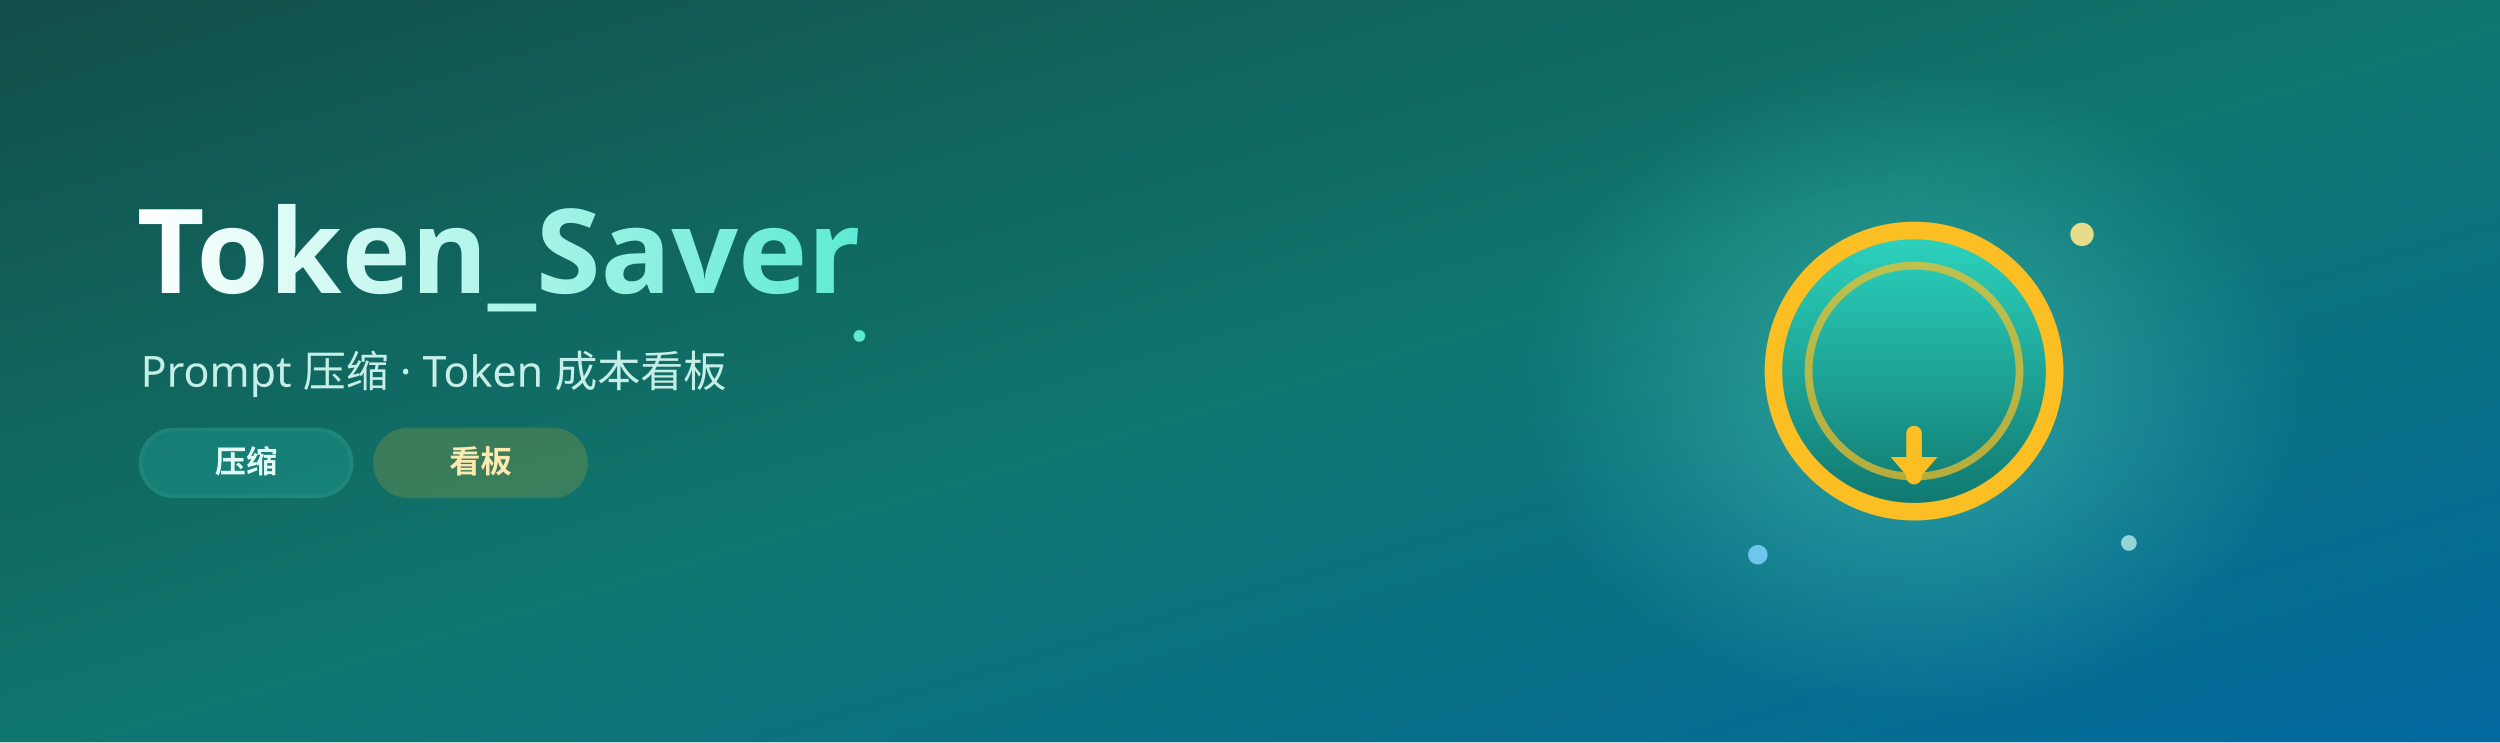
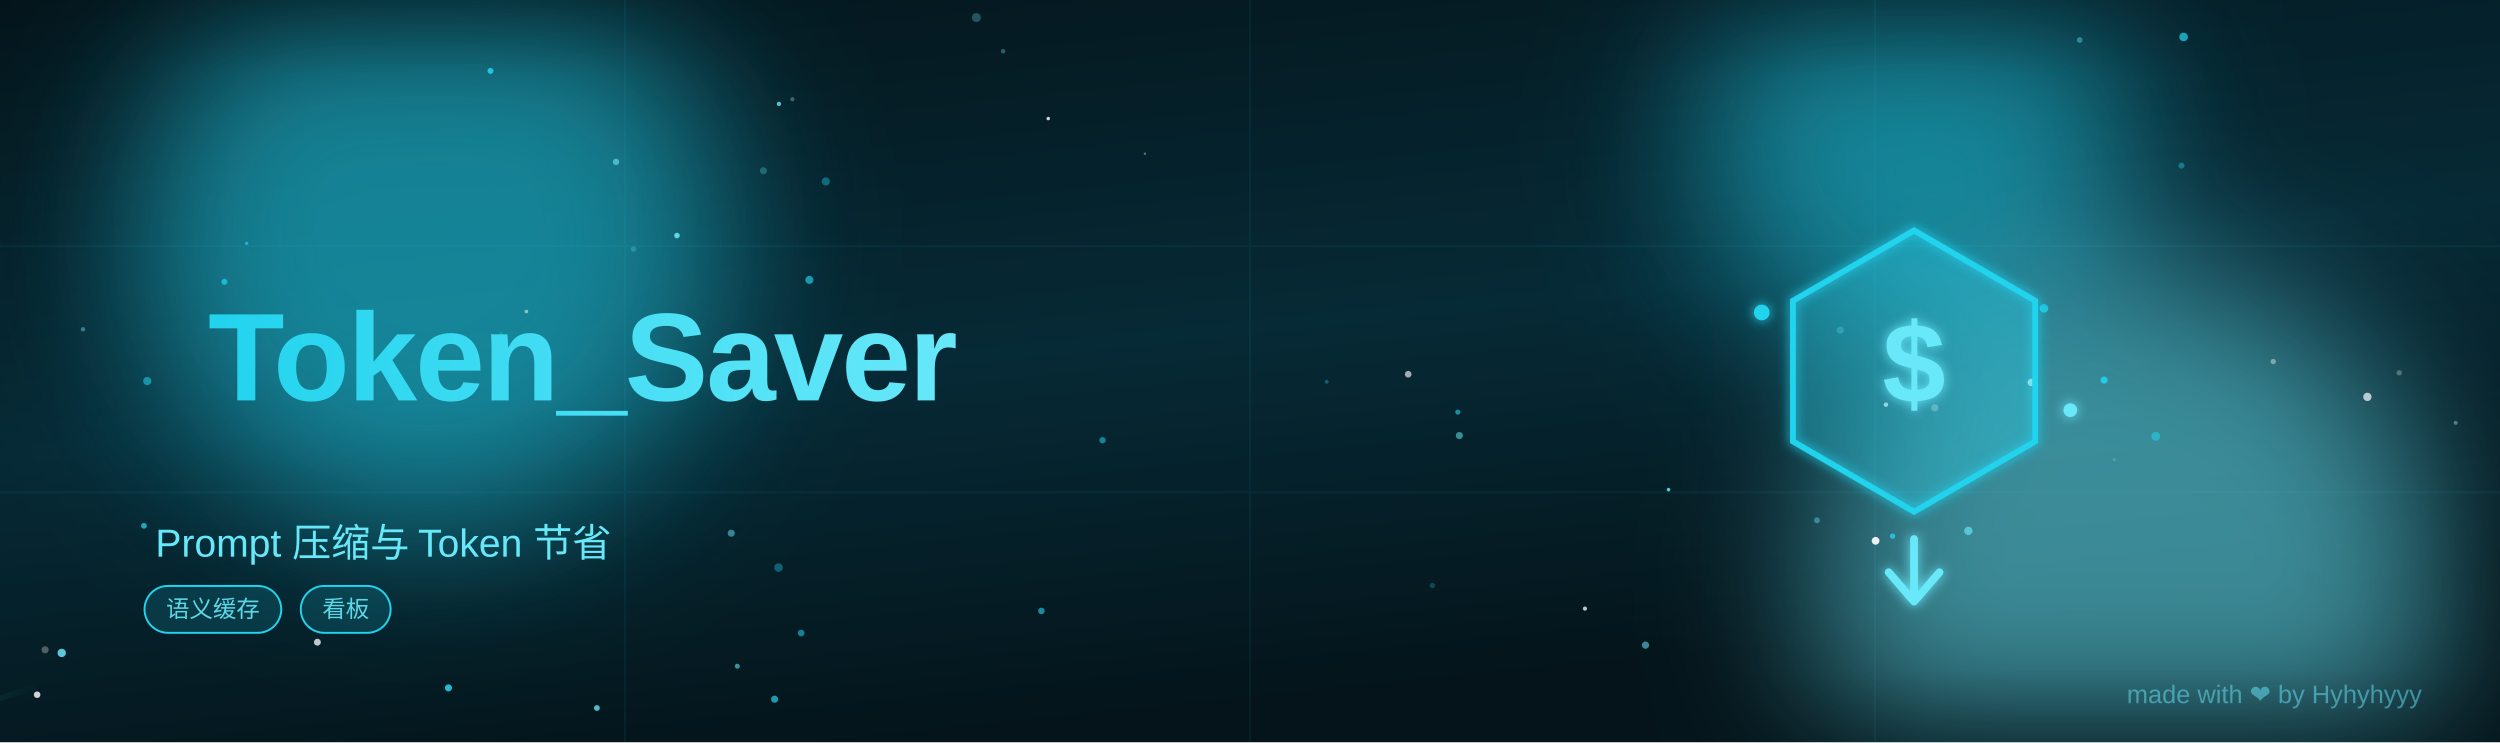
- <svg xmlns="http://www.w3.org/2000/svg" viewBox="0 0 1280 380" role="img" aria-label="Token_Saver" font-family="'Segoe UI','PingFang SC','Microsoft YaHei',sans-serif">
+ <svg xmlns="http://www.w3.org/2000/svg" viewBox="0 0 1280 380" width="1280" height="380" role="img" aria-label="Token_Saver">
  <defs>
-     <linearGradient id="bg" x1="0" y1="0" x2="1" y2="1">
-       <stop offset="0" stop-color="#134e4a" />
-       <stop offset="0.5" stop-color="#0f766e" />
-       <stop offset="1" stop-color="#0369a1" />
+     <linearGradient id="bg" x1="0" y1="0" x2="0.35" y2="1">
+       <stop offset="0" stop-color="#04141a" />
+       <stop offset="0.55" stop-color="#062a36" />
+       <stop offset="1" stop-color="#04141a" />
    </linearGradient>
-     <linearGradient id="title" x1="0" y1="0" x2="1" y2="0">
-       <stop offset="0" stop-color="#ffffff" />
-       <stop offset="1" stop-color="#5eead4" />
+     <linearGradient id="titleGrad" x1="0" y1="0" x2="1" y2="0">
+       <stop offset="0" stop-color="#22d3ee" />
+       <stop offset="1" stop-color="#67e8f9" />
    </linearGradient>
-     <linearGradient id="coin" x1="0" y1="0" x2="0" y2="1">
-       <stop offset="0" stop-color="#2dd4bf" />
-       <stop offset="1" stop-color="#0f766e" />
+     <linearGradient id="beam" x1="0" y1="0" x2="1" y2="0">
+       <stop offset="0" stop-color="#22d3ee" stop-opacity="0" />
+       <stop offset="0.5" stop-color="#22d3ee" stop-opacity="0.9" />
+       <stop offset="1" stop-color="#22d3ee" stop-opacity="0" />
    </linearGradient>
-     <radialGradient id="glow" cx="0.5" cy="0.5" r="0.5">
-       <stop offset="0" stop-color="#5eead4" stop-opacity="0.42" />
-       <stop offset="1" stop-color="#5eead4" stop-opacity="0" />
+     <radialGradient id="vig" cx="0.5" cy="0.45" r="0.75">
+       <stop offset="0.55" stop-color="#000000" stop-opacity="0" />
+       <stop offset="1" stop-color="#000000" stop-opacity="0.55" />
    </radialGradient>
-     <linearGradient id="beam" x1="0" y1="0" x2="1" y2="0">
-       <stop offset="0" stop-color="#ffffff" stop-opacity="0" />
-       <stop offset="0.5" stop-color="#5eead4" stop-opacity="0.22" />
-       <stop offset="1" stop-color="#ffffff" stop-opacity="0" />
-     </linearGradient>
+     <filter id="glow" x="-60%" y="-60%" width="220%" height="220%">
+       <feGaussianBlur stdDeviation="3" result="b" />
+       <feMerge>
+         <feMergeNode in="b" />
+         <feMergeNode in="SourceGraphic" />
+       </feMerge>
+     </filter>
+     <filter id="blur" x="-80%" y="-80%" width="260%" height="260%">
+       <feGaussianBlur stdDeviation="40" />
+     </filter>
  </defs>
  <rect width="1280" height="380" fill="url(#bg)" />
-   <ellipse cx="980" cy="200" rx="200" ry="165" fill="url(#glow)" />
-   <circle cx="1066" cy="120" r="6" fill="#fde68a" opacity="0.9" />
-   <circle cx="900" cy="284" r="5" fill="#7dd3fc" opacity="0.85" />
-   <circle cx="1090" cy="278" r="4" fill="#ccfbf1" opacity="0.7" />
-   <rect x="-220" y="0" width="220" height="380" fill="url(#beam)">
-     <animate attributeName="x" values="-220;1300;-220" dur="7s" repeatCount="indefinite" />
-   </rect>
+   <g opacity="0.06" stroke="#22d3ee" stroke-width="1">
+     <line x1="0" y1="126" x2="1280" y2="126" />
+     <line x1="0" y1="252" x2="1280" y2="252" />
+     <line x1="320" y1="0" x2="320" y2="380" />
+     <line x1="640" y1="0" x2="640" y2="380" />
+     <line x1="960" y1="0" x2="960" y2="380" />
+   </g>
+   <g filter="url(#blur)" opacity="0.55">
+     <circle cx="220" cy="120" r="150" fill="#22d3ee">
+       <animate attributeName="opacity" values="0.18;0.4;0.18" dur="9s" repeatCount="indefinite" />
+     </circle>
+     <circle cx="1090" cy="300" r="160" fill="#67e8f9">
+       <animate attributeName="opacity" values="0.15;0.38;0.15" dur="11s" repeatCount="indefinite" />
+     </circle>
+     <circle cx="980" cy="70" r="110" fill="#22d3ee">
+       <animate attributeName="opacity" values="0.12;0.3;0.12" dur="8s" repeatCount="indefinite" />
+     </circle>
+   </g>
+   <g>
+     <circle cx="398.6" cy="290.6" r="2.19" fill="#22d3ee" opacity="0.37">
+       <animate attributeName="opacity" values="0.37;0.11;0.37" dur="5.3s" begin="1.4s" repeatCount="indefinite" />
+       <animateTransform attributeName="transform" type="translate" values="0 0;3.5 -5.7;0 0" dur="9.3s" begin="1.4s" repeatCount="indefinite" calcMode="spline" keySplines="0.4 0 0.6 1;0.4 0 0.6 1" keyTimes="0;0.5;1" />
+     </circle>
+     <circle cx="533.2" cy="312.8" r="1.68" fill="#22d3ee" opacity="0.61">
+       <animate attributeName="opacity" values="0.61;0.18;0.61" dur="5.7s" begin="3.9s" repeatCount="indefinite" />
+       <animateTransform attributeName="transform" type="translate" values="0 0;3.6 1.0;0 0" dur="9.7s" begin="3.9s" repeatCount="indefinite" calcMode="spline" keySplines="0.4 0 0.6 1;0.4 0 0.6 1" keyTimes="0;0.5;1" />
+     </circle>
+     <circle cx="842.5" cy="330.3" r="1.86" fill="#67e8f9" opacity="0.54">
+       <animate attributeName="opacity" values="0.54;0.16;0.54" dur="6.4s" begin="2.2s" repeatCount="indefinite" />
+       <animateTransform attributeName="transform" type="translate" values="0 0;-4.3 5.2;0 0" dur="10.4s" begin="2.2s" repeatCount="indefinite" calcMode="spline" keySplines="0.4 0 0.6 1;0.4 0 0.6 1" keyTimes="0;0.5;1" />
+     </circle>
+     <circle cx="1212.1" cy="203.2" r="2.13" fill="#ffffff" opacity="0.69">
+       <animate attributeName="opacity" values="0.69;0.21;0.69" dur="5.1s" begin="1.3s" repeatCount="indefinite" />
+       <animateTransform attributeName="transform" type="translate" values="0 0;-1.6 4.8;0 0" dur="9.1s" begin="1.3s" repeatCount="indefinite" calcMode="spline" keySplines="0.4 0 0.6 1;0.4 0 0.6 1" keyTimes="0;0.5;1" />
+     </circle>
+     <circle cx="374.4" cy="273.0" r="1.83" fill="#67e8f9" opacity="0.49">
+       <animate attributeName="opacity" values="0.49;0.15;0.49" dur="5.8s" begin="3.9s" repeatCount="indefinite" />
+       <animateTransform attributeName="transform" type="translate" values="0 0;-1.4 -1.7;0 0" dur="9.8s" begin="3.9s" repeatCount="indefinite" calcMode="spline" keySplines="0.4 0 0.6 1;0.4 0 0.6 1" keyTimes="0;0.5;1" />
+     </circle>
+     <circle cx="1116.9" cy="84.8" r="1.55" fill="#22d3ee" opacity="0.40">
+       <animate attributeName="opacity" values="0.40;0.12;0.40" dur="5.8s" begin="1.7s" repeatCount="indefinite" />
+       <animateTransform attributeName="transform" type="translate" values="0 0;4.8 -1.0;0 0" dur="9.8s" begin="1.7s" repeatCount="indefinite" calcMode="spline" keySplines="0.4 0 0.6 1;0.4 0 0.6 1" keyTimes="0;0.5;1" />
+     </circle>
+     <circle cx="746.4" cy="211.0" r="1.31" fill="#22d3ee" opacity="0.61">
+       <animate attributeName="opacity" values="0.61;0.18;0.61" dur="4.6s" begin="0.8s" repeatCount="indefinite" />
+       <animateTransform attributeName="transform" type="translate" values="0 0;3.2 6.0;0 0" dur="8.6s" begin="0.8s" repeatCount="indefinite" calcMode="spline" keySplines="0.4 0 0.6 1;0.4 0 0.6 1" keyTimes="0;0.5;1" />
+     </circle>
+     <circle cx="1163.9" cy="185.1" r="1.37" fill="#ffffff" opacity="0.40">
+       <animate attributeName="opacity" values="0.40;0.12;0.40" dur="3.7s" begin="2.0s" repeatCount="indefinite" />
+       <animateTransform attributeName="transform" type="translate" values="0 0;-1.6 -0.1;0 0" dur="7.7s" begin="2.0s" repeatCount="indefinite" calcMode="spline" keySplines="0.4 0 0.6 1;0.4 0 0.6 1" keyTimes="0;0.5;1" />
+     </circle>
+     <circle cx="405.7" cy="50.8" r="1.08" fill="#ffffff" opacity="0.27">
+       <animate attributeName="opacity" values="0.27;0.08;0.27" dur="6.1s" begin="0.7s" repeatCount="indefinite" />
+       <animateTransform attributeName="transform" type="translate" values="0 0;-2.5 1.8;0 0" dur="10.1s" begin="0.7s" repeatCount="indefinite" calcMode="spline" keySplines="0.4 0 0.6 1;0.4 0 0.6 1" keyTimes="0;0.5;1" />
+     </circle>
+     <circle cx="1228.4" cy="190.9" r="1.35" fill="#ffffff" opacity="0.27">
+       <animate attributeName="opacity" values="0.27;0.08;0.27" dur="5.0s" begin="4.6s" repeatCount="indefinite" />
+       <animateTransform attributeName="transform" type="translate" values="0 0;-0.6 6.4;0 0" dur="9.0s" begin="4.6s" repeatCount="indefinite" calcMode="spline" keySplines="0.4 0 0.6 1;0.4 0 0.6 1" keyTimes="0;0.5;1" />
+     </circle>
+     <circle cx="126.3" cy="124.6" r="0.87" fill="#22d3ee" opacity="0.65">
+       <animate attributeName="opacity" values="0.65;0.20;0.65" dur="3.5s" begin="1.9s" repeatCount="indefinite" />
+       <animateTransform attributeName="transform" type="translate" values="0 0;2.2 -0.1;0 0" dur="7.5s" begin="1.9s" repeatCount="indefinite" calcMode="spline" keySplines="0.4 0 0.6 1;0.4 0 0.6 1" keyTimes="0;0.5;1" />
+     </circle>
+     <circle cx="162.5" cy="328.8" r="1.78" fill="#ffffff" opacity="0.75">
+       <animate attributeName="opacity" values="0.75;0.22;0.75" dur="2.9s" begin="1.0s" repeatCount="indefinite" />
+       <animateTransform attributeName="transform" type="translate" values="0 0;0.4 2.2;0 0" dur="6.9s" begin="1.0s" repeatCount="indefinite" calcMode="spline" keySplines="0.4 0 0.6 1;0.4 0 0.6 1" keyTimes="0;0.5;1" />
+     </circle>
+     <circle cx="854.3" cy="250.7" r="0.93" fill="#67e8f9" opacity="0.84">
+       <animate attributeName="opacity" values="0.84;0.25;0.84" dur="3.2s" begin="0.4s" repeatCount="indefinite" />
+       <animateTransform attributeName="transform" type="translate" values="0 0;-0.1 -2.0;0 0" dur="7.2s" begin="0.4s" repeatCount="indefinite" calcMode="spline" keySplines="0.4 0 0.6 1;0.4 0 0.6 1" keyTimes="0;0.5;1" />
+     </circle>
+     <circle cx="969.0" cy="274.5" r="1.37" fill="#22d3ee" opacity="0.79">
+       <animate attributeName="opacity" values="0.79;0.24;0.79" dur="3.8s" begin="4.8s" repeatCount="indefinite" />
+       <animateTransform attributeName="transform" type="translate" values="0 0;-3.1 -2.2;0 0" dur="7.8s" begin="4.8s" repeatCount="indefinite" calcMode="spline" keySplines="0.4 0 0.6 1;0.4 0 0.6 1" keyTimes="0;0.5;1" />
+     </circle>
+     <circle cx="1007.8" cy="271.8" r="2.13" fill="#67e8f9" opacity="0.66">
+       <animate attributeName="opacity" values="0.66;0.20;0.66" dur="5.5s" begin="2.1s" repeatCount="indefinite" />
+       <animateTransform attributeName="transform" type="translate" values="0 0;1.0 -5.3;0 0" dur="9.5s" begin="2.1s" repeatCount="indefinite" calcMode="spline" keySplines="0.4 0 0.6 1;0.4 0 0.6 1" keyTimes="0;0.5;1" />
+     </circle>
+     <circle cx="324.4" cy="127.5" r="1.39" fill="#67e8f9" opacity="0.25">
+       <animate attributeName="opacity" values="0.25;0.08;0.25" dur="6.2s" begin="2.8s" repeatCount="indefinite" />
+       <animateTransform attributeName="transform" type="translate" values="0 0;-0.7 6.9;0 0" dur="10.2s" begin="2.8s" repeatCount="indefinite" calcMode="spline" keySplines="0.4 0 0.6 1;0.4 0 0.6 1" keyTimes="0;0.5;1" />
+     </circle>
+     <circle cx="733.4" cy="299.8" r="1.40" fill="#22d3ee" opacity="0.25">
+       <animate attributeName="opacity" values="0.25;0.08;0.25" dur="3.7s" begin="1.5s" repeatCount="indefinite" />
+       <animateTransform attributeName="transform" type="translate" values="0 0;1.3 -6.2;0 0" dur="7.7s" begin="1.5s" repeatCount="indefinite" calcMode="spline" keySplines="0.4 0 0.6 1;0.4 0 0.6 1" keyTimes="0;0.5;1" />
+     </circle>
+     <circle cx="1257.3" cy="216.5" r="1.04" fill="#ffffff" opacity="0.33">
+       <animate attributeName="opacity" values="0.33;0.10;0.33" dur="3.4s" begin="0.4s" repeatCount="indefinite" />
+       <animateTransform attributeName="transform" type="translate" values="0 0;-1.4 -6.8;0 0" dur="7.4s" begin="0.4s" repeatCount="indefinite" calcMode="spline" keySplines="0.4 0 0.6 1;0.4 0 0.6 1" keyTimes="0;0.5;1" />
+     </circle>
+     <circle cx="679.3" cy="195.5" r="0.96" fill="#22d3ee" opacity="0.36">
+       <animate attributeName="opacity" values="0.36;0.11;0.36" dur="5.6s" begin="4.0s" repeatCount="indefinite" />
+       <animateTransform attributeName="transform" type="translate" values="0 0;-2.7 5.2;0 0" dur="9.6s" begin="4.0s" repeatCount="indefinite" calcMode="spline" keySplines="0.4 0 0.6 1;0.4 0 0.6 1" keyTimes="0;0.5;1" />
+     </circle>
+     <circle cx="960.3" cy="276.9" r="1.99" fill="#ffffff" opacity="0.90">
+       <animate attributeName="opacity" values="0.90;0.27;0.90" dur="5.8s" begin="2.4s" repeatCount="indefinite" />
+       <animateTransform attributeName="transform" type="translate" values="0 0;-2.4 2.9;0 0" dur="9.8s" begin="2.4s" repeatCount="indefinite" calcMode="spline" keySplines="0.4 0 0.6 1;0.4 0 0.6 1" keyTimes="0;0.5;1" />
+     </circle>
+     <circle cx="315.4" cy="82.9" r="1.63" fill="#67e8f9" opacity="0.62">
+       <animate attributeName="opacity" values="0.62;0.18;0.62" dur="6.0s" begin="4.1s" repeatCount="indefinite" />
+       <animateTransform attributeName="transform" type="translate" values="0 0;-3.3 1.7;0 0" dur="10.0s" begin="4.1s" repeatCount="indefinite" calcMode="spline" keySplines="0.4 0 0.6 1;0.4 0 0.6 1" keyTimes="0;0.5;1" />
+     </circle>
+     <circle cx="346.6" cy="120.6" r="1.43" fill="#67e8f9" opacity="0.87">
+       <animate attributeName="opacity" values="0.87;0.26;0.87" dur="3.2s" begin="1.5s" repeatCount="indefinite" />
+       <animateTransform attributeName="transform" type="translate" values="0 0;-4.2 -0.0;0 0" dur="7.2s" begin="1.5s" repeatCount="indefinite" calcMode="spline" keySplines="0.4 0 0.6 1;0.4 0 0.6 1" keyTimes="0;0.5;1" />
+     </circle>
+     <circle cx="19.0" cy="355.7" r="1.68" fill="#ffffff" opacity="0.81">
+       <animate attributeName="opacity" values="0.81;0.24;0.81" dur="3.5s" begin="1.3s" repeatCount="indefinite" />
+       <animateTransform attributeName="transform" type="translate" values="0 0;4.0 -3.0;0 0" dur="7.5s" begin="1.3s" repeatCount="indefinite" calcMode="spline" keySplines="0.4 0 0.6 1;0.4 0 0.6 1" keyTimes="0;0.5;1" />
+     </circle>
+     <circle cx="390.9" cy="87.4" r="1.82" fill="#67e8f9" opacity="0.27">
+       <animate attributeName="opacity" values="0.27;0.08;0.27" dur="4.4s" begin="2.1s" repeatCount="indefinite" />
+       <animateTransform attributeName="transform" type="translate" values="0 0;-0.6 6.2;0 0" dur="8.4s" begin="2.1s" repeatCount="indefinite" calcMode="spline" keySplines="0.4 0 0.6 1;0.4 0 0.6 1" keyTimes="0;0.5;1" />
+     </circle>
+     <circle cx="747.2" cy="223.0" r="1.83" fill="#67e8f9" opacity="0.53">
+       <animate attributeName="opacity" values="0.53;0.16;0.53" dur="6.0s" begin="1.4s" repeatCount="indefinite" />
+       <animateTransform attributeName="transform" type="translate" values="0 0;3.3 -3.5;0 0" dur="10.0s" begin="1.4s" repeatCount="indefinite" calcMode="spline" keySplines="0.4 0 0.6 1;0.4 0 0.6 1" keyTimes="0;0.5;1" />
+     </circle>
+     <circle cx="586.2" cy="78.7" r="0.61" fill="#ffffff" opacity="0.37">
+       <animate attributeName="opacity" values="0.37;0.11;0.37" dur="5.3s" begin="3.0s" repeatCount="indefinite" />
+       <animateTransform attributeName="transform" type="translate" values="0 0;-0.8 3.8;0 0" dur="9.3s" begin="3.0s" repeatCount="indefinite" calcMode="spline" keySplines="0.4 0 0.6 1;0.4 0 0.6 1" keyTimes="0;0.5;1" />
+     </circle>
+     <circle cx="42.5" cy="168.6" r="1.14" fill="#67e8f9" opacity="0.41">
+       <animate attributeName="opacity" values="0.41;0.12;0.41" dur="4.8s" begin="2.7s" repeatCount="indefinite" />
+       <animateTransform attributeName="transform" type="translate" values="0 0;-4.8 -6.4;0 0" dur="8.8s" begin="2.7s" repeatCount="indefinite" calcMode="spline" keySplines="0.4 0 0.6 1;0.4 0 0.6 1" keyTimes="0;0.5;1" />
+     </circle>
+     <circle cx="398.8" cy="53.2" r="1.08" fill="#67e8f9" opacity="0.82">
+       <animate attributeName="opacity" values="0.82;0.25;0.82" dur="5.8s" begin="0.9s" repeatCount="indefinite" />
+       <animateTransform attributeName="transform" type="translate" values="0 0;-0.8 -2.0;0 0" dur="9.8s" begin="0.9s" repeatCount="indefinite" calcMode="spline" keySplines="0.4 0 0.6 1;0.4 0 0.6 1" keyTimes="0;0.5;1" />
+     </circle>
+     <circle cx="811.5" cy="311.6" r="1.07" fill="#ffffff" opacity="0.75">
+       <animate attributeName="opacity" values="0.75;0.23;0.75" dur="6.1s" begin="4.7s" repeatCount="indefinite" />
+       <animateTransform attributeName="transform" type="translate" values="0 0;3.3 -6.4;0 0" dur="10.1s" begin="4.7s" repeatCount="indefinite" calcMode="spline" keySplines="0.4 0 0.6 1;0.4 0 0.6 1" keyTimes="0;0.5;1" />
+     </circle>
+     <circle cx="1077.3" cy="194.6" r="1.81" fill="#22d3ee" opacity="0.89">
+       <animate attributeName="opacity" values="0.89;0.27;0.89" dur="4.6s" begin="2.0s" repeatCount="indefinite" />
+       <animateTransform attributeName="transform" type="translate" values="0 0;1.4 -3.1;0 0" dur="8.6s" begin="2.0s" repeatCount="indefinite" calcMode="spline" keySplines="0.4 0 0.6 1;0.4 0 0.6 1" keyTimes="0;0.5;1" />
+     </circle>
+     <circle cx="1040.0" cy="195.8" r="1.88" fill="#ffffff" opacity="0.84">
+       <animate attributeName="opacity" values="0.84;0.25;0.84" dur="4.4s" begin="1.0s" repeatCount="indefinite" />
+       <animateTransform attributeName="transform" type="translate" values="0 0;-1.2 -6.8;0 0" dur="8.4s" begin="1.0s" repeatCount="indefinite" calcMode="spline" keySplines="0.4 0 0.6 1;0.4 0 0.6 1" keyTimes="0;0.5;1" />
+     </circle>
+     <circle cx="513.6" cy="26.2" r="1.16" fill="#67e8f9" opacity="0.33">
+       <animate attributeName="opacity" values="0.33;0.10;0.33" dur="6.0s" begin="2.1s" repeatCount="indefinite" />
+       <animateTransform attributeName="transform" type="translate" values="0 0;4.2 5.4;0 0" dur="10.0s" begin="2.1s" repeatCount="indefinite" calcMode="spline" keySplines="0.4 0 0.6 1;0.4 0 0.6 1" keyTimes="0;0.5;1" />
+     </circle>
+     <circle cx="1082.5" cy="235.4" r="0.73" fill="#67e8f9" opacity="0.32">
+       <animate attributeName="opacity" values="0.32;0.09;0.32" dur="5.3s" begin="4.5s" repeatCount="indefinite" />
+       <animateTransform attributeName="transform" type="translate" values="0 0;-1.3 0.7;0 0" dur="9.3s" begin="4.5s" repeatCount="indefinite" calcMode="spline" keySplines="0.4 0 0.6 1;0.4 0 0.6 1" keyTimes="0;0.5;1" />
+     </circle>
+     <circle cx="721.0" cy="191.6" r="1.72" fill="#ffffff" opacity="0.62">
+       <animate attributeName="opacity" values="0.62;0.19;0.62" dur="5.4s" begin="0.6s" repeatCount="indefinite" />
+       <animateTransform attributeName="transform" type="translate" values="0 0;2.7 0.1;0 0" dur="9.4s" begin="0.6s" repeatCount="indefinite" calcMode="spline" keySplines="0.4 0 0.6 1;0.4 0 0.6 1" keyTimes="0;0.5;1" />
+     </circle>
+     <circle cx="965.6" cy="207.2" r="1.15" fill="#ffffff" opacity="0.72">
+       <animate attributeName="opacity" values="0.72;0.22;0.72" dur="6.0s" begin="2.8s" repeatCount="indefinite" />
+       <animateTransform attributeName="transform" type="translate" values="0 0;3.0 5.5;0 0" dur="10.0s" begin="2.8s" repeatCount="indefinite" calcMode="spline" keySplines="0.4 0 0.6 1;0.4 0 0.6 1" keyTimes="0;0.5;1" />
+     </circle>
+     <circle cx="1103.7" cy="223.4" r="2.27" fill="#22d3ee" opacity="0.56">
+       <animate attributeName="opacity" values="0.56;0.17;0.56" dur="3.5s" begin="1.7s" repeatCount="indefinite" />
+       <animateTransform attributeName="transform" type="translate" values="0 0;-0.4 -1.9;0 0" dur="7.5s" begin="1.7s" repeatCount="indefinite" calcMode="spline" keySplines="0.4 0 0.6 1;0.4 0 0.6 1" keyTimes="0;0.5;1" />
+     </circle>
+     <circle cx="251.1" cy="36.3" r="1.54" fill="#22d3ee" opacity="0.86">
+       <animate attributeName="opacity" values="0.86;0.26;0.86" dur="4.5s" begin="3.7s" repeatCount="indefinite" />
+       <animateTransform attributeName="transform" type="translate" values="0 0;4.5 5.3;0 0" dur="8.5s" begin="3.7s" repeatCount="indefinite" calcMode="spline" keySplines="0.4 0 0.6 1;0.4 0 0.6 1" keyTimes="0;0.5;1" />
+     </circle>
+     <circle cx="73.7" cy="269.2" r="1.49" fill="#22d3ee" opacity="0.74">
+       <animate attributeName="opacity" values="0.74;0.22;0.74" dur="5.3s" begin="2.0s" repeatCount="indefinite" />
+       <animateTransform attributeName="transform" type="translate" values="0 0;4.6 4.4;0 0" dur="9.3s" begin="2.0s" repeatCount="indefinite" calcMode="spline" keySplines="0.4 0 0.6 1;0.4 0 0.6 1" keyTimes="0;0.5;1" />
+     </circle>
+     <circle cx="114.9" cy="144.3" r="1.54" fill="#22d3ee" opacity="0.73">
+       <animate attributeName="opacity" values="0.73;0.22;0.73" dur="6.4s" begin="1.0s" repeatCount="indefinite" />
+       <animateTransform attributeName="transform" type="translate" values="0 0;-1.2 -1.8;0 0" dur="10.4s" begin="1.0s" repeatCount="indefinite" calcMode="spline" keySplines="0.4 0 0.6 1;0.4 0 0.6 1" keyTimes="0;0.5;1" />
+     </circle>
+     <circle cx="499.9" cy="9.0" r="2.30" fill="#67e8f9" opacity="0.29">
+       <animate attributeName="opacity" values="0.29;0.09;0.29" dur="6.0s" begin="1.0s" repeatCount="indefinite" />
+       <animateTransform attributeName="transform" type="translate" values="0 0;4.8 1.3;0 0" dur="10.0s" begin="1.0s" repeatCount="indefinite" calcMode="spline" keySplines="0.4 0 0.6 1;0.4 0 0.6 1" keyTimes="0;0.5;1" />
+     </circle>
+     <circle cx="377.5" cy="341.1" r="1.28" fill="#67e8f9" opacity="0.58">
+       <animate attributeName="opacity" values="0.58;0.17;0.58" dur="3.4s" begin="2.3s" repeatCount="indefinite" />
+       <animateTransform attributeName="transform" type="translate" values="0 0;2.0 4.5;0 0" dur="7.4s" begin="2.3s" repeatCount="indefinite" calcMode="spline" keySplines="0.4 0 0.6 1;0.4 0 0.6 1" keyTimes="0;0.5;1" />
+     </circle>
+     <circle cx="1064.8" cy="20.5" r="1.45" fill="#67e8f9" opacity="0.41">
+       <animate attributeName="opacity" values="0.41;0.12;0.41" dur="4.2s" begin="4.8s" repeatCount="indefinite" />
+       <animateTransform attributeName="transform" type="translate" values="0 0;0.5 -2.1;0 0" dur="8.2s" begin="4.8s" repeatCount="indefinite" calcMode="spline" keySplines="0.4 0 0.6 1;0.4 0 0.6 1" keyTimes="0;0.5;1" />
+     </circle>
+     <circle cx="23.1" cy="332.7" r="1.83" fill="#ffffff" opacity="0.29">
+       <animate attributeName="opacity" values="0.29;0.09;0.29" dur="4.5s" begin="1.4s" repeatCount="indefinite" />
+       <animateTransform attributeName="transform" type="translate" values="0 0;-3.6 5.8;0 0" dur="8.5s" begin="1.4s" repeatCount="indefinite" calcMode="spline" keySplines="0.4 0 0.6 1;0.4 0 0.6 1" keyTimes="0;0.5;1" />
+     </circle>
+     <circle cx="256.5" cy="170.9" r="0.70" fill="#22d3ee" opacity="0.37">
+       <animate attributeName="opacity" values="0.37;0.11;0.37" dur="5.1s" begin="4.7s" repeatCount="indefinite" />
+       <animateTransform attributeName="transform" type="translate" values="0 0;-2.1 -4.8;0 0" dur="9.1s" begin="4.7s" repeatCount="indefinite" calcMode="spline" keySplines="0.4 0 0.6 1;0.4 0 0.6 1" keyTimes="0;0.5;1" />
+     </circle>
+     <circle cx="269.5" cy="159.5" r="0.93" fill="#ffffff" opacity="0.51">
+       <animate attributeName="opacity" values="0.51;0.15;0.51" dur="4.7s" begin="2.4s" repeatCount="indefinite" />
+       <animateTransform attributeName="transform" type="translate" values="0 0;-4.0 -3.0;0 0" dur="8.7s" begin="2.4s" repeatCount="indefinite" calcMode="spline" keySplines="0.4 0 0.6 1;0.4 0 0.6 1" keyTimes="0;0.5;1" />
+     </circle>
+     <circle cx="396.6" cy="358.0" r="1.83" fill="#22d3ee" opacity="0.70">
+       <animate attributeName="opacity" values="0.70;0.21;0.70" dur="5.8s" begin="5.0s" repeatCount="indefinite" />
+       <animateTransform attributeName="transform" type="translate" values="0 0;1.2 -1.5;0 0" dur="9.8s" begin="5.0s" repeatCount="indefinite" calcMode="spline" keySplines="0.4 0 0.6 1;0.4 0 0.6 1" keyTimes="0;0.5;1" />
+     </circle>
+     <circle cx="942.2" cy="169.0" r="1.85" fill="#67e8f9" opacity="0.29">
+       <animate attributeName="opacity" values="0.29;0.09;0.29" dur="2.9s" begin="0.4s" repeatCount="indefinite" />
+       <animateTransform attributeName="transform" type="translate" values="0 0;1.6 2.5;0 0" dur="6.9s" begin="0.4s" repeatCount="indefinite" calcMode="spline" keySplines="0.4 0 0.6 1;0.4 0 0.6 1" keyTimes="0;0.5;1" />
+     </circle>
+     <circle cx="1046.5" cy="157.9" r="2.20" fill="#22d3ee" opacity="0.81">
+       <animate attributeName="opacity" values="0.81;0.24;0.81" dur="5.0s" begin="4.6s" repeatCount="indefinite" />
+       <animateTransform attributeName="transform" type="translate" values="0 0;1.4 -6.3;0 0" dur="9.0s" begin="4.6s" repeatCount="indefinite" calcMode="spline" keySplines="0.4 0 0.6 1;0.4 0 0.6 1" keyTimes="0;0.5;1" />
+     </circle>
+     <circle cx="31.6" cy="334.3" r="2.14" fill="#67e8f9" opacity="0.85">
+       <animate attributeName="opacity" values="0.85;0.26;0.85" dur="4.1s" begin="0.2s" repeatCount="indefinite" />
+       <animateTransform attributeName="transform" type="translate" values="0 0;-1.2 6.3;0 0" dur="8.1s" begin="0.2s" repeatCount="indefinite" calcMode="spline" keySplines="0.4 0 0.6 1;0.4 0 0.6 1" keyTimes="0;0.5;1" />
+     </circle>
+     <circle cx="75.4" cy="195.1" r="2.09" fill="#22d3ee" opacity="0.56">
+       <animate attributeName="opacity" values="0.56;0.17;0.56" dur="3.4s" begin="1.1s" repeatCount="indefinite" />
+       <animateTransform attributeName="transform" type="translate" values="0 0;-2.5 -2.6;0 0" dur="7.4s" begin="1.1s" repeatCount="indefinite" calcMode="spline" keySplines="0.4 0 0.6 1;0.4 0 0.6 1" keyTimes="0;0.5;1" />
+     </circle>
+     <circle cx="422.8" cy="92.9" r="2.08" fill="#22d3ee" opacity="0.39">
+       <animate attributeName="opacity" values="0.39;0.12;0.39" dur="4.8s" begin="3.1s" repeatCount="indefinite" />
+       <animateTransform attributeName="transform" type="translate" values="0 0;2.7 -4.4;0 0" dur="8.8s" begin="3.1s" repeatCount="indefinite" calcMode="spline" keySplines="0.4 0 0.6 1;0.4 0 0.6 1" keyTimes="0;0.5;1" />
+     </circle>
+     <circle cx="305.6" cy="362.5" r="1.50" fill="#67e8f9" opacity="0.77">
+       <animate attributeName="opacity" values="0.77;0.23;0.77" dur="3.3s" begin="0.2s" repeatCount="indefinite" />
+       <animateTransform attributeName="transform" type="translate" values="0 0;-3.1 -1.5;0 0" dur="7.3s" begin="0.2s" repeatCount="indefinite" calcMode="spline" keySplines="0.4 0 0.6 1;0.4 0 0.6 1" keyTimes="0;0.5;1" />
+     </circle>
+     <circle cx="410.2" cy="324.1" r="1.73" fill="#22d3ee" opacity="0.55">
+       <animate attributeName="opacity" values="0.55;0.16;0.55" dur="6.3s" begin="2.4s" repeatCount="indefinite" />
+       <animateTransform attributeName="transform" type="translate" values="0 0;3.7 1.6;0 0" dur="10.3s" begin="2.4s" repeatCount="indefinite" calcMode="spline" keySplines="0.4 0 0.6 1;0.4 0 0.6 1" keyTimes="0;0.5;1" />
+     </circle>
+     <circle cx="564.5" cy="225.4" r="1.63" fill="#22d3ee" opacity="0.55">
+       <animate attributeName="opacity" values="0.55;0.16;0.55" dur="3.0s" begin="1.5s" repeatCount="indefinite" />
+       <animateTransform attributeName="transform" type="translate" values="0 0;0.3 -2.7;0 0" dur="7.0s" begin="1.5s" repeatCount="indefinite" calcMode="spline" keySplines="0.4 0 0.6 1;0.4 0 0.6 1" keyTimes="0;0.5;1" />
+     </circle>
+     <circle cx="229.6" cy="352.2" r="1.81" fill="#22d3ee" opacity="0.88">
+       <animate attributeName="opacity" values="0.88;0.26;0.88" dur="5.4s" begin="0.2s" repeatCount="indefinite" />
+       <animateTransform attributeName="transform" type="translate" values="0 0;-3.7 -6.8;0 0" dur="9.4s" begin="0.2s" repeatCount="indefinite" calcMode="spline" keySplines="0.4 0 0.6 1;0.4 0 0.6 1" keyTimes="0;0.5;1" />
+     </circle>
+     <circle cx="536.7" cy="60.7" r="0.90" fill="#ffffff" opacity="0.81">
+       <animate attributeName="opacity" values="0.81;0.24;0.81" dur="3.0s" begin="3.3s" repeatCount="indefinite" />
+       <animateTransform attributeName="transform" type="translate" values="0 0;0.9 -3.7;0 0" dur="7.0s" begin="3.3s" repeatCount="indefinite" calcMode="spline" keySplines="0.4 0 0.6 1;0.4 0 0.6 1" keyTimes="0;0.5;1" />
+     </circle>
+     <circle cx="930.3" cy="266.4" r="1.52" fill="#67e8f9" opacity="0.40">
+       <animate attributeName="opacity" values="0.40;0.12;0.40" dur="5.0s" begin="2.8s" repeatCount="indefinite" />
+       <animateTransform attributeName="transform" type="translate" values="0 0;-4.5 -5.2;0 0" dur="9.0s" begin="2.8s" repeatCount="indefinite" calcMode="spline" keySplines="0.4 0 0.6 1;0.4 0 0.6 1" keyTimes="0;0.5;1" />
+     </circle>
+     <circle cx="990.6" cy="208.8" r="1.88" fill="#ffffff" opacity="0.32">
+       <animate attributeName="opacity" values="0.32;0.10;0.32" dur="4.7s" begin="0.4s" repeatCount="indefinite" />
+       <animateTransform attributeName="transform" type="translate" values="0 0;-1.6 -5.1;0 0" dur="8.7s" begin="0.4s" repeatCount="indefinite" calcMode="spline" keySplines="0.4 0 0.6 1;0.4 0 0.6 1" keyTimes="0;0.5;1" />
+     </circle>
+     <circle cx="1118.0" cy="18.9" r="2.20" fill="#22d3ee" opacity="0.71">
+       <animate attributeName="opacity" values="0.71;0.21;0.71" dur="4.9s" begin="4.0s" repeatCount="indefinite" />
+       <animateTransform attributeName="transform" type="translate" values="0 0;-4.3 3.9;0 0" dur="8.9s" begin="4.0s" repeatCount="indefinite" calcMode="spline" keySplines="0.4 0 0.6 1;0.4 0 0.6 1" keyTimes="0;0.5;1" />
+     </circle>
+     <circle cx="414.4" cy="143.3" r="2.05" fill="#22d3ee" opacity="0.66">
+       <animate attributeName="opacity" values="0.66;0.20;0.66" dur="5.1s" begin="2.9s" repeatCount="indefinite" />
+       <animateTransform attributeName="transform" type="translate" values="0 0;-4.8 -1.2;0 0" dur="9.1s" begin="2.9s" repeatCount="indefinite" calcMode="spline" keySplines="0.4 0 0.6 1;0.4 0 0.6 1" keyTimes="0;0.5;1" />
+     </circle>
+   </g>
+   <g transform="rotate(-18 640 190)" opacity="0.5">
+     <rect x="-300" y="150" width="300" height="3" fill="url(#beam)">
+       <animateTransform attributeName="transform" type="translate" values="-200 0;1700 0" dur="9s" repeatCount="indefinite" />
+     </rect>
+   </g>
+   <g transform="rotate(-18 640 190)" opacity="0.32">
+     <rect x="-260" y="250" width="220" height="2" fill="url(#beam)">
+       <animateTransform attributeName="transform" type="translate" values="-200 0;1700 0" dur="13s" begin="2s" repeatCount="indefinite" />
+     </rect>
+   </g>
  <g transform="translate(980,190)">
-     <g>
-       <animateTransform attributeName="transform" type="rotate" values="-10 0 0;10 0 0;-10 0 0" dur="3.4s" repeatCount="indefinite" calcMode="spline" keySplines="0.45 0 0.55 1;0.45 0 0.55 1" />
-       <circle r="72" fill="url(#coin)" stroke="#fbbf24" stroke-width="9" />
-       <circle r="54" fill="none" stroke="#fbbf24" stroke-width="4" opacity="0.7" />
-       <line x1="0" y1="32" x2="0" y2="54" stroke="#fbbf24" stroke-width="8" stroke-linecap="round" />
-       <path d="M-12,44 L0,58 L12,44 Z" fill="#fbbf24" />
+     <g filter="url(#glow)">
+       <animateTransform attributeName="transform" type="rotate" values="-10 0 0;10 0 0;-10 0 0" dur="4.2s" repeatCount="indefinite" calcMode="spline" keySplines="0.4 0 0.6 1;0.4 0 0.6 1" keyTimes="0;0.5;1" />
+       <polygon points="0,-72 62,-36 62,36 0,72 -62,36 -62,-36" fill="#22d3ee" fill-opacity="0.18" stroke="#22d3ee" stroke-width="3" />
+       <text x="0" y="16" text-anchor="middle" font-family="Segoe UI,Arial,sans-serif" font-size="58" font-weight="800" fill="#67e8f9">$</text>
+       <path d="M0 86 L0 116 M-13 103 L0 118 L13 103" stroke="#67e8f9" stroke-width="4" fill="none" stroke-linecap="round" stroke-linejoin="round" />
+       <circle cx="-78" cy="-30" r="4" fill="#22d3ee" />
+       <circle cx="80" cy="20" r="3.5" fill="#67e8f9" />
    </g>
  </g>
-   <line x1="72" y1="172" x2="440" y2="172" stroke="#5eead4" stroke-width="6" stroke-linecap="round" stroke-dasharray="368" stroke-dashoffset="368">
-     <animate attributeName="stroke-dashoffset" values="368;0;0;368" dur="6s" repeatCount="indefinite" />
+   <line x1="72" y1="250" x2="480" y2="250" stroke="url(#titleGrad)" stroke-width="4" stroke-linecap="round" stroke-dasharray="408" stroke-dashoffset="408">
+     <animate attributeName="stroke-dashoffset" values="408;0;0" keyTimes="0;0.55;1" dur="1.8s" fill="freeze" />
+     <animate attributeName="opacity" values="0;1;1" keyTimes="0;0.2;1" dur="1.8s" fill="freeze" />
  </line>
-   <text x="70" y="150" font-size="60" font-weight="800" fill="url(#title)">Token_Saver</text>
-   <text x="72" y="198" font-size="22" fill="#d4faf2" opacity="0.92">Prompt 压缩 · Token 成本看板</text>
-   <g font-size="16" font-weight="600">
-     <rect x="72" y="220" width="108" height="34" rx="17" fill="#2dd4bf" opacity="0.20" stroke="#5eead4" stroke-width="2" />
-     <text x="126" y="242" fill="#e3fbf6" text-anchor="middle">压缩</text>
-     <rect x="192" y="220" width="108" height="34" rx="17" fill="#fbbf24" opacity="0.18" stroke="#fbbf24" stroke-width="2" />
-     <text x="246" y="242" fill="#fde9b0" text-anchor="middle">看板</text>
-   </g>
+   <text x="72" y="205" font-family="'Segoe UI','Helvetica Neue',Arial,sans-serif" font-size="64" font-weight="800" fill="url(#titleGrad)" letter-spacing="-1">
+     <animateTransform attributeName="transform" type="translate" values="-40 12;0 0;0 0" keyTimes="0;0.5;1" dur="1.6s" fill="freeze" calcMode="spline" keySplines="0.2 0.8 0.2 1;0 0 1 1" />
+     <animate attributeName="opacity" values="0;1;1" keyTimes="0;0.5;1" dur="1.6s" fill="freeze" />
+     Token_Saver
+   </text>
+   <text x="74" y="285" font-family="'Segoe UI','Helvetica Neue',Arial,sans-serif" font-size="20" font-weight="500" fill="#67e8f9">
+     <animate attributeName="opacity" values="0;0;1" keyTimes="0;0.5;1" dur="1.8s" fill="freeze" />
+     Prompt 压缩与 Token 节省
+   </text>
+   <rect x="74" y="300" width="70" height="24" rx="12" fill="#22d3ee" fill-opacity="0.14" stroke="#22d3ee" stroke-width="1" />
+   <text x="109.0" y="316" text-anchor="middle" font-family="Segoe UI,Arial,sans-serif" font-size="12" fill="#67e8f9" opacity="0.9">语义缓存</text>
+   <rect x="154" y="300" width="46" height="24" rx="12" fill="#22d3ee" fill-opacity="0.14" stroke="#22d3ee" stroke-width="1" />
+   <text x="177.0" y="316" text-anchor="middle" font-family="Segoe UI,Arial,sans-serif" font-size="12" fill="#67e8f9" opacity="0.9">看板</text>
+   <text x="1240" y="360" text-anchor="end" font-family="'Segoe UI',Arial,sans-serif" font-size="13" fill="#67e8f9" opacity="0.5">made with ❤ by Hyhyhyyy</text>
</svg>
